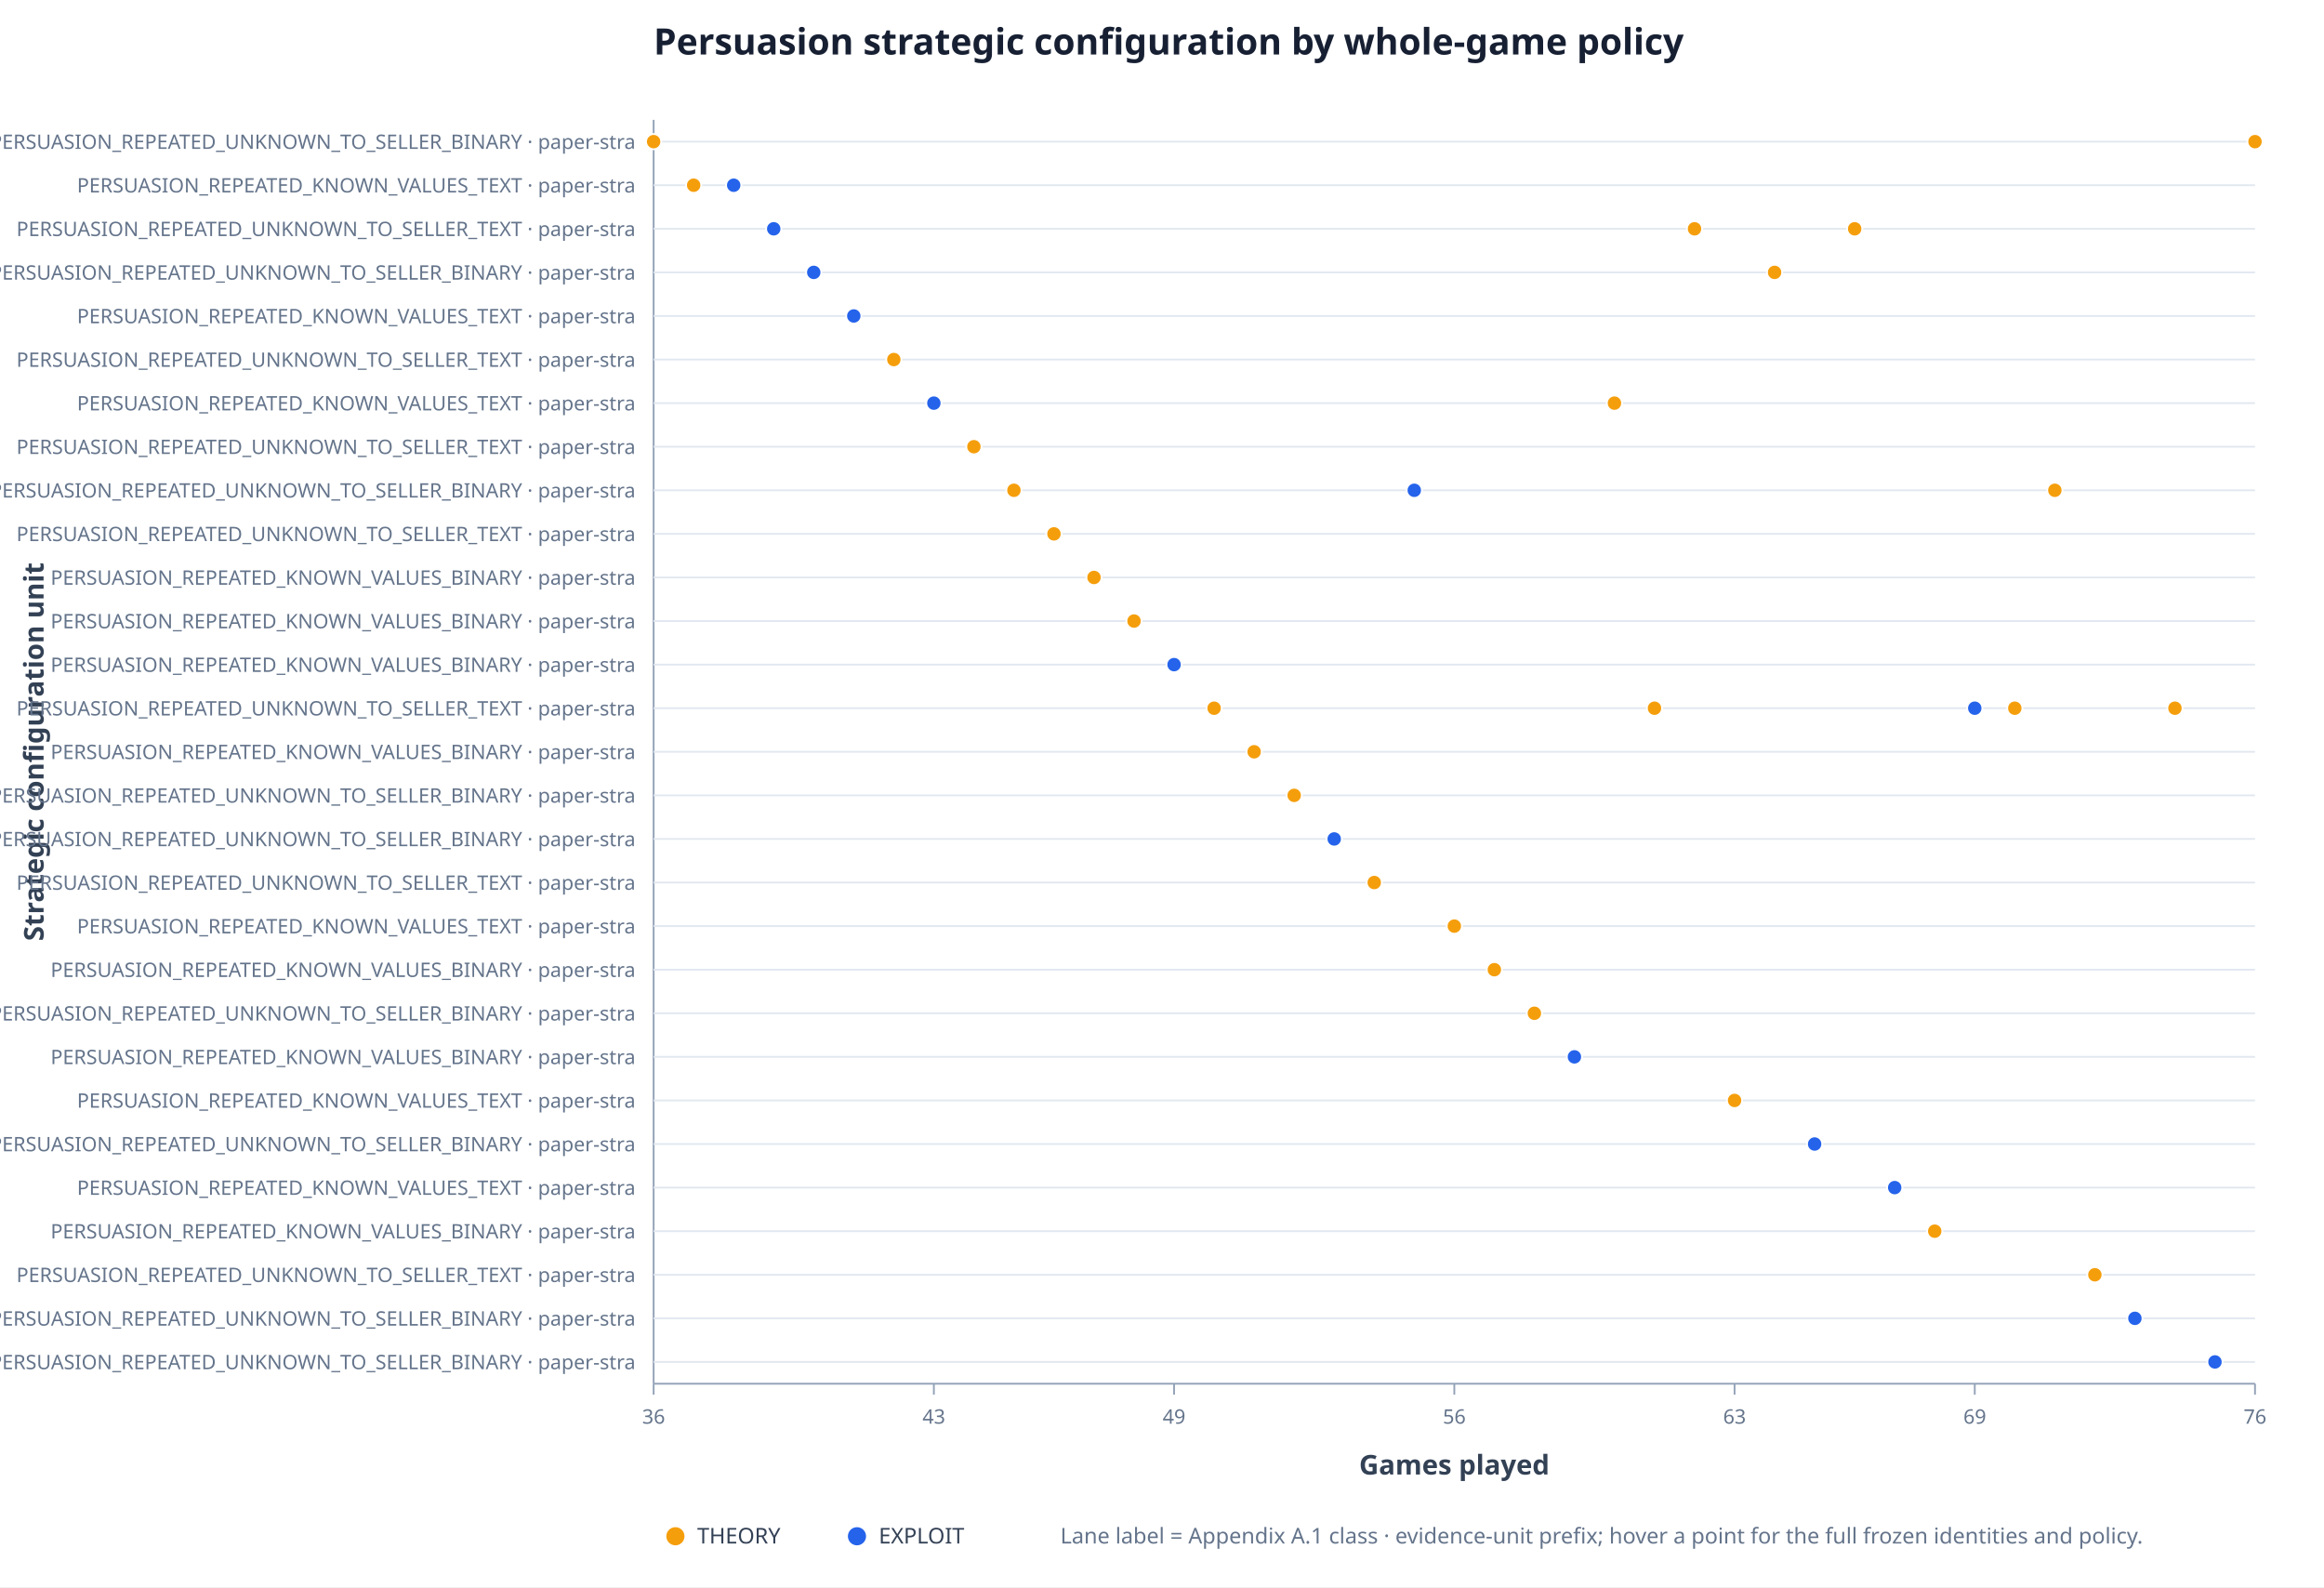
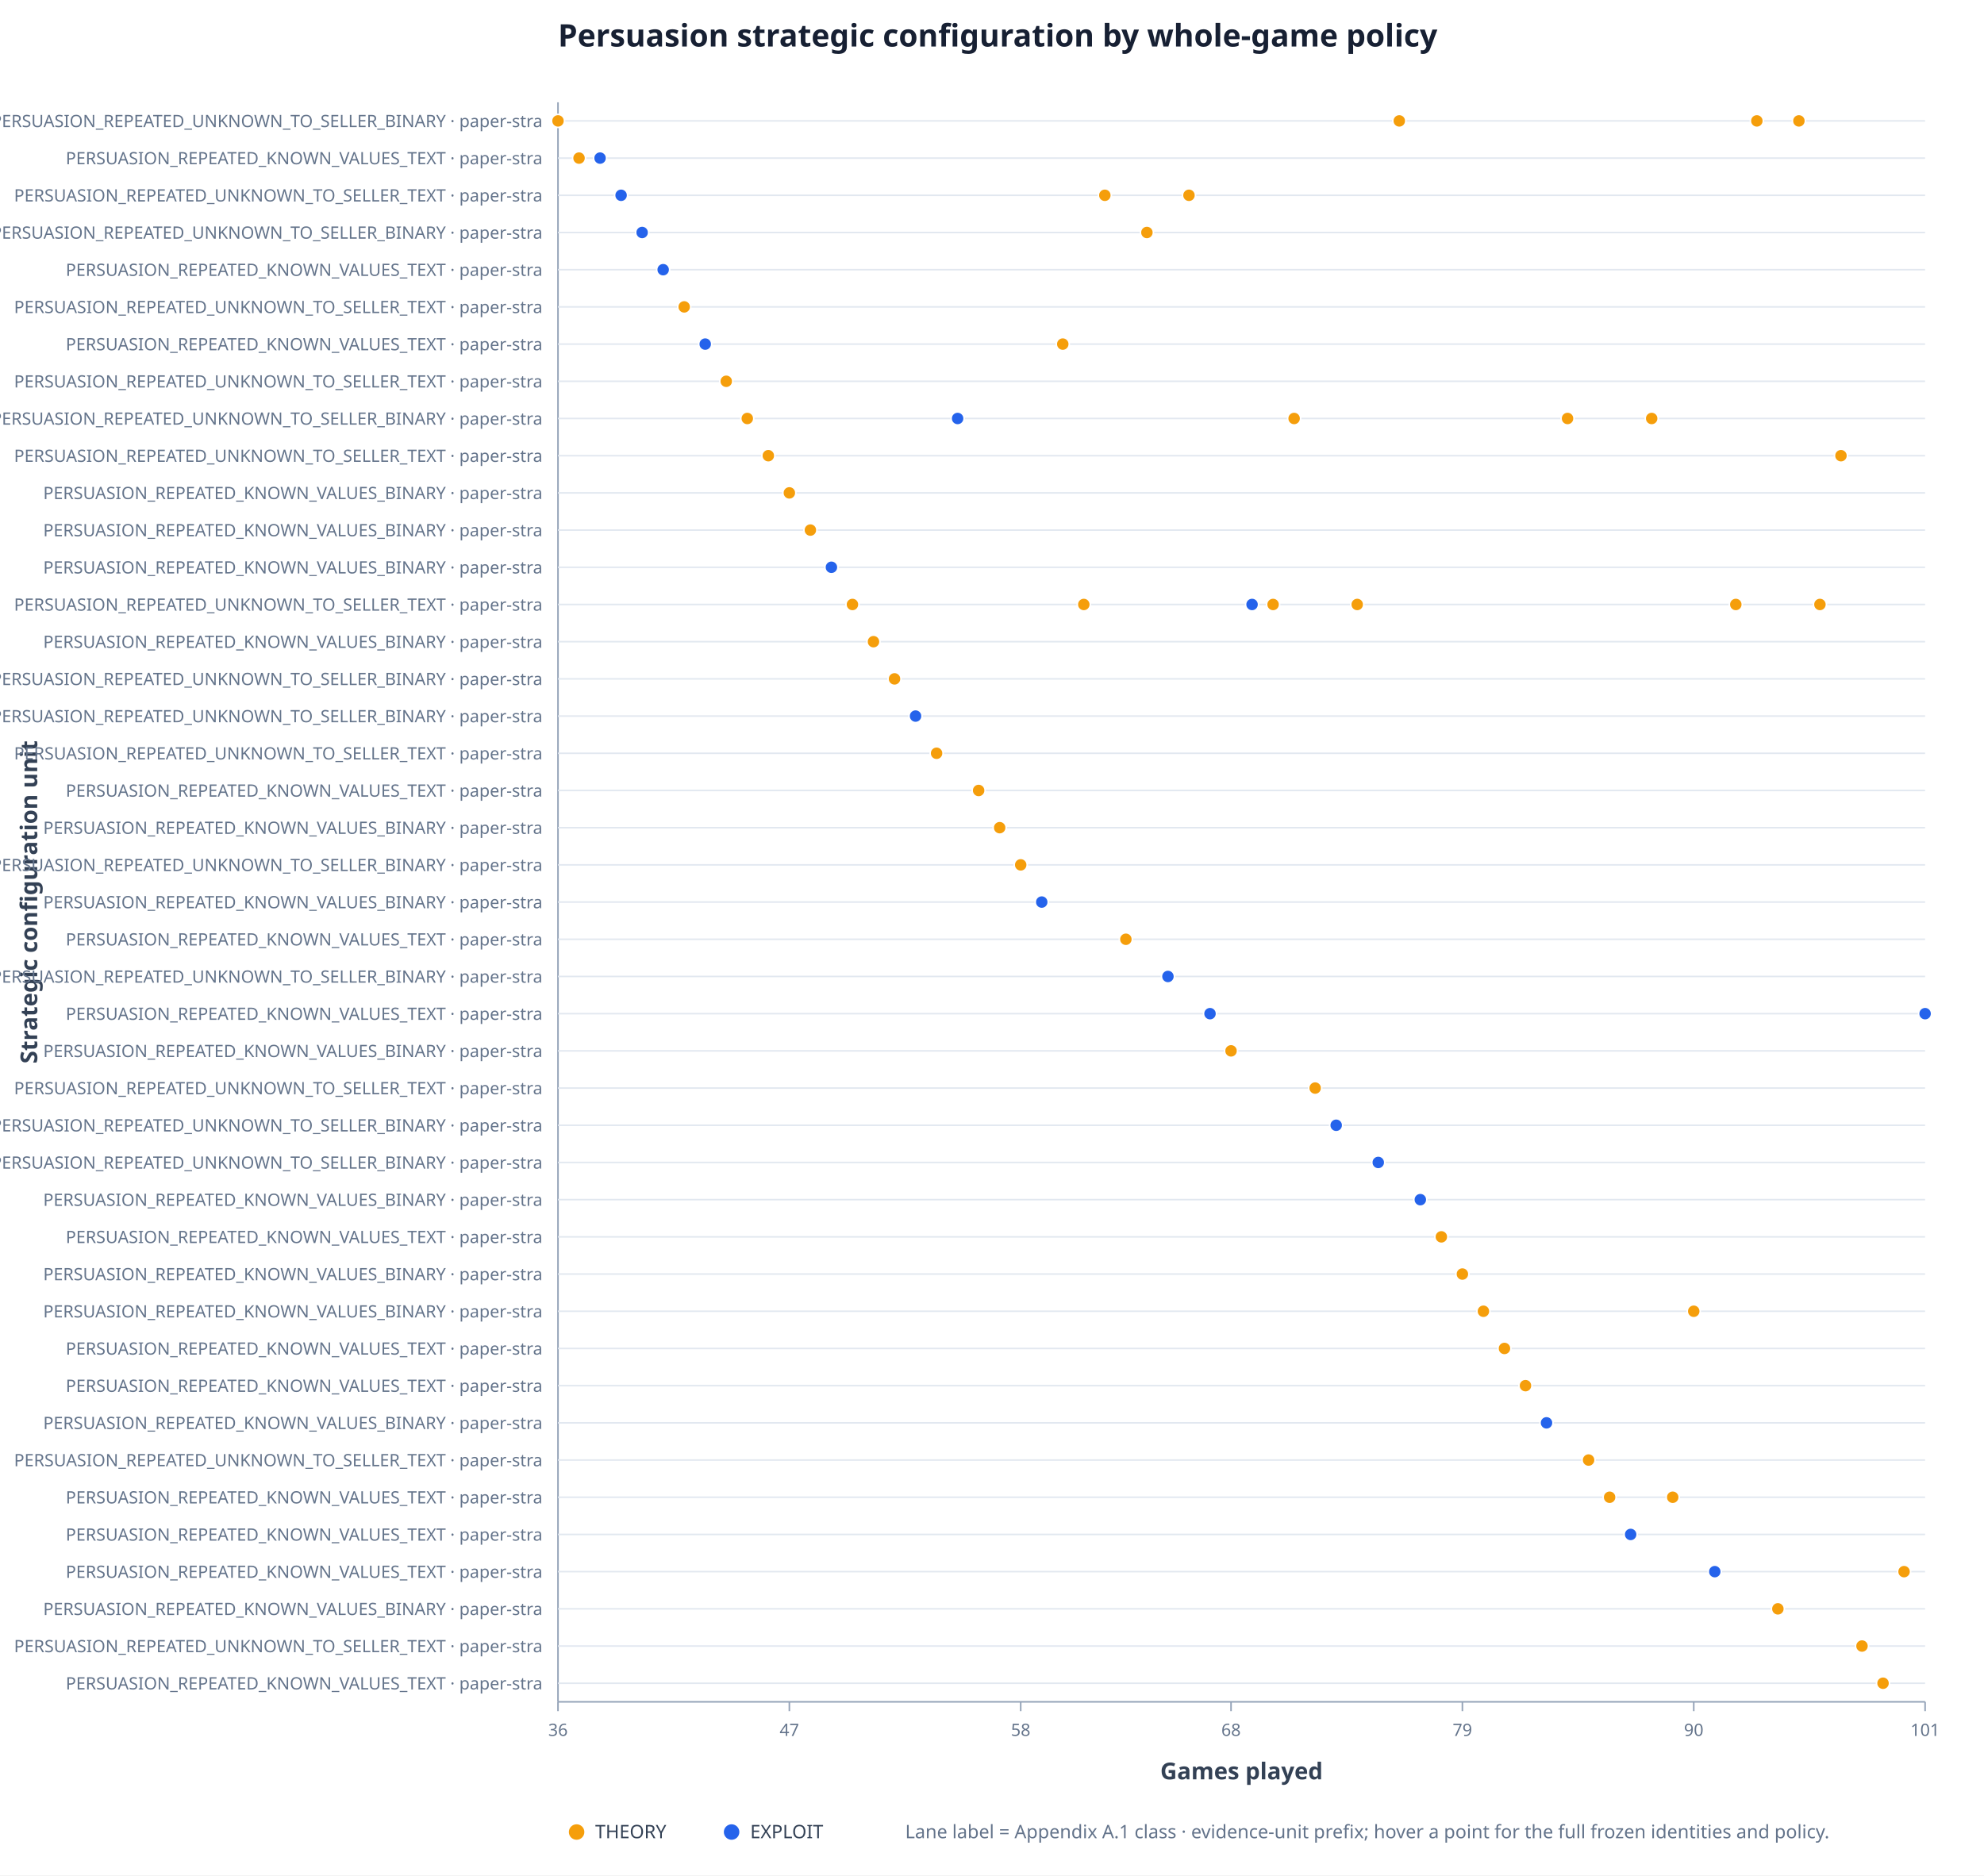
- <svg xmlns="http://www.w3.org/2000/svg" width="1280" height="874" viewBox="0 0 1280 874" role="img">
-   <rect width="1280" height="874" fill="white" />
+ <svg xmlns="http://www.w3.org/2000/svg" width="1280" height="1210" viewBox="0 0 1280 1210" role="img">
+   <rect width="1280" height="1210" fill="white" />
  <text x="360.0" y="30" font-family="system-ui,sans-serif" font-size="20" font-weight="700" fill="#172033">Persuasion strategic configuration by whole-game policy</text>
-   <line x1="360.0" y1="762.0" x2="1242.0" y2="762.0" stroke="#94a3b8" />
-   <line x1="360.0" y1="66.0" x2="360.0" y2="762.0" stroke="#94a3b8" />
-   <text x="801.0" y="812" text-anchor="middle" font-family="system-ui,sans-serif" font-size="15" font-weight="650" fill="#334155">Games played</text>
-   <text x="24" y="414.0" transform="rotate(-90 24 414.0)" text-anchor="middle" font-family="system-ui,sans-serif" font-size="15" font-weight="650" fill="#334155">Strategic configuration unit</text>
+   <line x1="360.0" y1="1098.0" x2="1242.0" y2="1098.0" stroke="#94a3b8" />
+   <line x1="360.0" y1="66.0" x2="360.0" y2="1098.0" stroke="#94a3b8" />
+   <text x="801.0" y="1148" text-anchor="middle" font-family="system-ui,sans-serif" font-size="15" font-weight="650" fill="#334155">Games played</text>
+   <text x="24" y="582.0" transform="rotate(-90 24 582.0)" text-anchor="middle" font-family="system-ui,sans-serif" font-size="15" font-weight="650" fill="#334155">Strategic configuration unit</text>
  <line x1="360.0" y1="78.00" x2="1242.0" y2="78.00" stroke="#e2e8f0" />
  <text x="350.0" y="82.00" text-anchor="end" font-family="system-ui,sans-serif" font-size="11" fill="#64748b">PERSUASION_REPEATED_UNKNOWN_TO_SELLER_BINARY · paper-stra</text>
  <line x1="360.0" y1="102.00" x2="1242.0" y2="102.00" stroke="#e2e8f0" />
  <text x="350.0" y="106.00" text-anchor="end" font-family="system-ui,sans-serif" font-size="11" fill="#64748b">PERSUASION_REPEATED_KNOWN_VALUES_TEXT · paper-stra</text>
  <line x1="360.0" y1="126.00" x2="1242.0" y2="126.00" stroke="#e2e8f0" />
  <text x="350.0" y="130.00" text-anchor="end" font-family="system-ui,sans-serif" font-size="11" fill="#64748b">PERSUASION_REPEATED_UNKNOWN_TO_SELLER_TEXT · paper-stra</text>
  <line x1="360.0" y1="150.00" x2="1242.0" y2="150.00" stroke="#e2e8f0" />
  <text x="350.0" y="154.00" text-anchor="end" font-family="system-ui,sans-serif" font-size="11" fill="#64748b">PERSUASION_REPEATED_UNKNOWN_TO_SELLER_BINARY · paper-stra</text>
  <line x1="360.0" y1="174.00" x2="1242.0" y2="174.00" stroke="#e2e8f0" />
  <text x="350.0" y="178.00" text-anchor="end" font-family="system-ui,sans-serif" font-size="11" fill="#64748b">PERSUASION_REPEATED_KNOWN_VALUES_TEXT · paper-stra</text>
  <line x1="360.0" y1="198.00" x2="1242.0" y2="198.00" stroke="#e2e8f0" />
  <text x="350.0" y="202.00" text-anchor="end" font-family="system-ui,sans-serif" font-size="11" fill="#64748b">PERSUASION_REPEATED_UNKNOWN_TO_SELLER_TEXT · paper-stra</text>
  <line x1="360.0" y1="222.00" x2="1242.0" y2="222.00" stroke="#e2e8f0" />
  <text x="350.0" y="226.00" text-anchor="end" font-family="system-ui,sans-serif" font-size="11" fill="#64748b">PERSUASION_REPEATED_KNOWN_VALUES_TEXT · paper-stra</text>
  <line x1="360.0" y1="246.00" x2="1242.0" y2="246.00" stroke="#e2e8f0" />
  <text x="350.0" y="250.00" text-anchor="end" font-family="system-ui,sans-serif" font-size="11" fill="#64748b">PERSUASION_REPEATED_UNKNOWN_TO_SELLER_TEXT · paper-stra</text>
  <line x1="360.0" y1="270.00" x2="1242.0" y2="270.00" stroke="#e2e8f0" />
  <text x="350.0" y="274.00" text-anchor="end" font-family="system-ui,sans-serif" font-size="11" fill="#64748b">PERSUASION_REPEATED_UNKNOWN_TO_SELLER_BINARY · paper-stra</text>
  <line x1="360.0" y1="294.00" x2="1242.0" y2="294.00" stroke="#e2e8f0" />
  <text x="350.0" y="298.00" text-anchor="end" font-family="system-ui,sans-serif" font-size="11" fill="#64748b">PERSUASION_REPEATED_UNKNOWN_TO_SELLER_TEXT · paper-stra</text>
  <line x1="360.0" y1="318.00" x2="1242.0" y2="318.00" stroke="#e2e8f0" />
  <text x="350.0" y="322.00" text-anchor="end" font-family="system-ui,sans-serif" font-size="11" fill="#64748b">PERSUASION_REPEATED_KNOWN_VALUES_BINARY · paper-stra</text>
  <line x1="360.0" y1="342.00" x2="1242.0" y2="342.00" stroke="#e2e8f0" />
  <text x="350.0" y="346.00" text-anchor="end" font-family="system-ui,sans-serif" font-size="11" fill="#64748b">PERSUASION_REPEATED_KNOWN_VALUES_BINARY · paper-stra</text>
  <line x1="360.0" y1="366.00" x2="1242.0" y2="366.00" stroke="#e2e8f0" />
  <text x="350.0" y="370.00" text-anchor="end" font-family="system-ui,sans-serif" font-size="11" fill="#64748b">PERSUASION_REPEATED_KNOWN_VALUES_BINARY · paper-stra</text>
  <line x1="360.0" y1="390.00" x2="1242.0" y2="390.00" stroke="#e2e8f0" />
  <text x="350.0" y="394.00" text-anchor="end" font-family="system-ui,sans-serif" font-size="11" fill="#64748b">PERSUASION_REPEATED_UNKNOWN_TO_SELLER_TEXT · paper-stra</text>
  <line x1="360.0" y1="414.00" x2="1242.0" y2="414.00" stroke="#e2e8f0" />
  <text x="350.0" y="418.00" text-anchor="end" font-family="system-ui,sans-serif" font-size="11" fill="#64748b">PERSUASION_REPEATED_KNOWN_VALUES_BINARY · paper-stra</text>
  <line x1="360.0" y1="438.00" x2="1242.0" y2="438.00" stroke="#e2e8f0" />
  <text x="350.0" y="442.00" text-anchor="end" font-family="system-ui,sans-serif" font-size="11" fill="#64748b">PERSUASION_REPEATED_UNKNOWN_TO_SELLER_BINARY · paper-stra</text>
  <line x1="360.0" y1="462.00" x2="1242.0" y2="462.00" stroke="#e2e8f0" />
  <text x="350.0" y="466.00" text-anchor="end" font-family="system-ui,sans-serif" font-size="11" fill="#64748b">PERSUASION_REPEATED_UNKNOWN_TO_SELLER_BINARY · paper-stra</text>
  <line x1="360.0" y1="486.00" x2="1242.0" y2="486.00" stroke="#e2e8f0" />
  <text x="350.0" y="490.00" text-anchor="end" font-family="system-ui,sans-serif" font-size="11" fill="#64748b">PERSUASION_REPEATED_UNKNOWN_TO_SELLER_TEXT · paper-stra</text>
  <line x1="360.0" y1="510.00" x2="1242.0" y2="510.00" stroke="#e2e8f0" />
  <text x="350.0" y="514.00" text-anchor="end" font-family="system-ui,sans-serif" font-size="11" fill="#64748b">PERSUASION_REPEATED_KNOWN_VALUES_TEXT · paper-stra</text>
  <line x1="360.0" y1="534.00" x2="1242.0" y2="534.00" stroke="#e2e8f0" />
  <text x="350.0" y="538.00" text-anchor="end" font-family="system-ui,sans-serif" font-size="11" fill="#64748b">PERSUASION_REPEATED_KNOWN_VALUES_BINARY · paper-stra</text>
  <line x1="360.0" y1="558.00" x2="1242.0" y2="558.00" stroke="#e2e8f0" />
  <text x="350.0" y="562.00" text-anchor="end" font-family="system-ui,sans-serif" font-size="11" fill="#64748b">PERSUASION_REPEATED_UNKNOWN_TO_SELLER_BINARY · paper-stra</text>
  <line x1="360.0" y1="582.00" x2="1242.0" y2="582.00" stroke="#e2e8f0" />
  <text x="350.0" y="586.00" text-anchor="end" font-family="system-ui,sans-serif" font-size="11" fill="#64748b">PERSUASION_REPEATED_KNOWN_VALUES_BINARY · paper-stra</text>
  <line x1="360.0" y1="606.00" x2="1242.0" y2="606.00" stroke="#e2e8f0" />
  <text x="350.0" y="610.00" text-anchor="end" font-family="system-ui,sans-serif" font-size="11" fill="#64748b">PERSUASION_REPEATED_KNOWN_VALUES_TEXT · paper-stra</text>
  <line x1="360.0" y1="630.00" x2="1242.0" y2="630.00" stroke="#e2e8f0" />
  <text x="350.0" y="634.00" text-anchor="end" font-family="system-ui,sans-serif" font-size="11" fill="#64748b">PERSUASION_REPEATED_UNKNOWN_TO_SELLER_BINARY · paper-stra</text>
  <line x1="360.0" y1="654.00" x2="1242.0" y2="654.00" stroke="#e2e8f0" />
  <text x="350.0" y="658.00" text-anchor="end" font-family="system-ui,sans-serif" font-size="11" fill="#64748b">PERSUASION_REPEATED_KNOWN_VALUES_TEXT · paper-stra</text>
  <line x1="360.0" y1="678.00" x2="1242.0" y2="678.00" stroke="#e2e8f0" />
  <text x="350.0" y="682.00" text-anchor="end" font-family="system-ui,sans-serif" font-size="11" fill="#64748b">PERSUASION_REPEATED_KNOWN_VALUES_BINARY · paper-stra</text>
  <line x1="360.0" y1="702.00" x2="1242.0" y2="702.00" stroke="#e2e8f0" />
  <text x="350.0" y="706.00" text-anchor="end" font-family="system-ui,sans-serif" font-size="11" fill="#64748b">PERSUASION_REPEATED_UNKNOWN_TO_SELLER_TEXT · paper-stra</text>
  <line x1="360.0" y1="726.00" x2="1242.0" y2="726.00" stroke="#e2e8f0" />
  <text x="350.0" y="730.00" text-anchor="end" font-family="system-ui,sans-serif" font-size="11" fill="#64748b">PERSUASION_REPEATED_UNKNOWN_TO_SELLER_BINARY · paper-stra</text>
  <line x1="360.0" y1="750.00" x2="1242.0" y2="750.00" stroke="#e2e8f0" />
  <text x="350.0" y="754.00" text-anchor="end" font-family="system-ui,sans-serif" font-size="11" fill="#64748b">PERSUASION_REPEATED_UNKNOWN_TO_SELLER_BINARY · paper-stra</text>
-   <line x1="360.00" y1="762.0" x2="360.00" y2="768.0" stroke="#94a3b8" />
-   <text x="360.00" y="784.0" text-anchor="middle" font-family="system-ui,sans-serif" font-size="11" fill="#64748b">36</text>
-   <line x1="514.35" y1="762.0" x2="514.35" y2="768.0" stroke="#94a3b8" />
-   <text x="514.35" y="784.0" text-anchor="middle" font-family="system-ui,sans-serif" font-size="11" fill="#64748b">43</text>
-   <line x1="646.65" y1="762.0" x2="646.65" y2="768.0" stroke="#94a3b8" />
-   <text x="646.65" y="784.0" text-anchor="middle" font-family="system-ui,sans-serif" font-size="11" fill="#64748b">49</text>
-   <line x1="801.00" y1="762.0" x2="801.00" y2="768.0" stroke="#94a3b8" />
-   <text x="801.00" y="784.0" text-anchor="middle" font-family="system-ui,sans-serif" font-size="11" fill="#64748b">56</text>
-   <line x1="955.35" y1="762.0" x2="955.35" y2="768.0" stroke="#94a3b8" />
-   <text x="955.35" y="784.0" text-anchor="middle" font-family="system-ui,sans-serif" font-size="11" fill="#64748b">63</text>
-   <line x1="1087.65" y1="762.0" x2="1087.65" y2="768.0" stroke="#94a3b8" />
-   <text x="1087.65" y="784.0" text-anchor="middle" font-family="system-ui,sans-serif" font-size="11" fill="#64748b">69</text>
-   <line x1="1242.00" y1="762.0" x2="1242.00" y2="768.0" stroke="#94a3b8" />
-   <text x="1242.00" y="784.0" text-anchor="middle" font-family="system-ui,sans-serif" font-size="11" fill="#64748b">76</text>
+   <line x1="360.0" y1="774.00" x2="1242.0" y2="774.00" stroke="#e2e8f0" />
+   <text x="350.0" y="778.00" text-anchor="end" font-family="system-ui,sans-serif" font-size="11" fill="#64748b">PERSUASION_REPEATED_KNOWN_VALUES_BINARY · paper-stra</text>
+   <line x1="360.0" y1="798.00" x2="1242.0" y2="798.00" stroke="#e2e8f0" />
+   <text x="350.0" y="802.00" text-anchor="end" font-family="system-ui,sans-serif" font-size="11" fill="#64748b">PERSUASION_REPEATED_KNOWN_VALUES_TEXT · paper-stra</text>
+   <line x1="360.0" y1="822.00" x2="1242.0" y2="822.00" stroke="#e2e8f0" />
+   <text x="350.0" y="826.00" text-anchor="end" font-family="system-ui,sans-serif" font-size="11" fill="#64748b">PERSUASION_REPEATED_KNOWN_VALUES_BINARY · paper-stra</text>
+   <line x1="360.0" y1="846.00" x2="1242.0" y2="846.00" stroke="#e2e8f0" />
+   <text x="350.0" y="850.00" text-anchor="end" font-family="system-ui,sans-serif" font-size="11" fill="#64748b">PERSUASION_REPEATED_KNOWN_VALUES_BINARY · paper-stra</text>
+   <line x1="360.0" y1="870.00" x2="1242.0" y2="870.00" stroke="#e2e8f0" />
+   <text x="350.0" y="874.00" text-anchor="end" font-family="system-ui,sans-serif" font-size="11" fill="#64748b">PERSUASION_REPEATED_KNOWN_VALUES_TEXT · paper-stra</text>
+   <line x1="360.0" y1="894.00" x2="1242.0" y2="894.00" stroke="#e2e8f0" />
+   <text x="350.0" y="898.00" text-anchor="end" font-family="system-ui,sans-serif" font-size="11" fill="#64748b">PERSUASION_REPEATED_KNOWN_VALUES_TEXT · paper-stra</text>
+   <line x1="360.0" y1="918.00" x2="1242.0" y2="918.00" stroke="#e2e8f0" />
+   <text x="350.0" y="922.00" text-anchor="end" font-family="system-ui,sans-serif" font-size="11" fill="#64748b">PERSUASION_REPEATED_KNOWN_VALUES_BINARY · paper-stra</text>
+   <line x1="360.0" y1="942.00" x2="1242.0" y2="942.00" stroke="#e2e8f0" />
+   <text x="350.0" y="946.00" text-anchor="end" font-family="system-ui,sans-serif" font-size="11" fill="#64748b">PERSUASION_REPEATED_UNKNOWN_TO_SELLER_TEXT · paper-stra</text>
+   <line x1="360.0" y1="966.00" x2="1242.0" y2="966.00" stroke="#e2e8f0" />
+   <text x="350.0" y="970.00" text-anchor="end" font-family="system-ui,sans-serif" font-size="11" fill="#64748b">PERSUASION_REPEATED_KNOWN_VALUES_TEXT · paper-stra</text>
+   <line x1="360.0" y1="990.00" x2="1242.0" y2="990.00" stroke="#e2e8f0" />
+   <text x="350.0" y="994.00" text-anchor="end" font-family="system-ui,sans-serif" font-size="11" fill="#64748b">PERSUASION_REPEATED_KNOWN_VALUES_TEXT · paper-stra</text>
+   <line x1="360.0" y1="1014.00" x2="1242.0" y2="1014.00" stroke="#e2e8f0" />
+   <text x="350.0" y="1018.00" text-anchor="end" font-family="system-ui,sans-serif" font-size="11" fill="#64748b">PERSUASION_REPEATED_KNOWN_VALUES_TEXT · paper-stra</text>
+   <line x1="360.0" y1="1038.00" x2="1242.0" y2="1038.00" stroke="#e2e8f0" />
+   <text x="350.0" y="1042.00" text-anchor="end" font-family="system-ui,sans-serif" font-size="11" fill="#64748b">PERSUASION_REPEATED_KNOWN_VALUES_BINARY · paper-stra</text>
+   <line x1="360.0" y1="1062.00" x2="1242.0" y2="1062.00" stroke="#e2e8f0" />
+   <text x="350.0" y="1066.00" text-anchor="end" font-family="system-ui,sans-serif" font-size="11" fill="#64748b">PERSUASION_REPEATED_UNKNOWN_TO_SELLER_TEXT · paper-stra</text>
+   <line x1="360.0" y1="1086.00" x2="1242.0" y2="1086.00" stroke="#e2e8f0" />
+   <text x="350.0" y="1090.00" text-anchor="end" font-family="system-ui,sans-serif" font-size="11" fill="#64748b">PERSUASION_REPEATED_KNOWN_VALUES_TEXT · paper-stra</text>
+   <line x1="360.00" y1="1098.0" x2="360.00" y2="1104.0" stroke="#94a3b8" />
+   <text x="360.00" y="1120.0" text-anchor="middle" font-family="system-ui,sans-serif" font-size="11" fill="#64748b">36</text>
+   <line x1="509.26" y1="1098.0" x2="509.26" y2="1104.0" stroke="#94a3b8" />
+   <text x="509.26" y="1120.0" text-anchor="middle" font-family="system-ui,sans-serif" font-size="11" fill="#64748b">47</text>
+   <line x1="658.52" y1="1098.0" x2="658.52" y2="1104.0" stroke="#94a3b8" />
+   <text x="658.52" y="1120.0" text-anchor="middle" font-family="system-ui,sans-serif" font-size="11" fill="#64748b">58</text>
+   <line x1="794.22" y1="1098.0" x2="794.22" y2="1104.0" stroke="#94a3b8" />
+   <text x="794.22" y="1120.0" text-anchor="middle" font-family="system-ui,sans-serif" font-size="11" fill="#64748b">68</text>
+   <line x1="943.48" y1="1098.0" x2="943.48" y2="1104.0" stroke="#94a3b8" />
+   <text x="943.48" y="1120.0" text-anchor="middle" font-family="system-ui,sans-serif" font-size="11" fill="#64748b">79</text>
+   <line x1="1092.74" y1="1098.0" x2="1092.74" y2="1104.0" stroke="#94a3b8" />
+   <text x="1092.74" y="1120.0" text-anchor="middle" font-family="system-ui,sans-serif" font-size="11" fill="#64748b">90</text>
+   <line x1="1242.00" y1="1098.0" x2="1242.00" y2="1104.0" stroke="#94a3b8" />
+   <text x="1242.00" y="1120.0" text-anchor="middle" font-family="system-ui,sans-serif" font-size="11" fill="#64748b">101</text>
  <circle cx="360.00" cy="78.00" r="4.2" fill="#f59e0b" stroke="white" stroke-width="1" />
-   <circle cx="382.05" cy="102.00" r="4.2" fill="#f59e0b" stroke="white" stroke-width="1" />
-   <circle cx="404.10" cy="102.00" r="4.2" fill="#2563eb" stroke="white" stroke-width="1" />
-   <circle cx="426.15" cy="126.00" r="4.2" fill="#2563eb" stroke="white" stroke-width="1" />
-   <circle cx="448.20" cy="150.00" r="4.2" fill="#2563eb" stroke="white" stroke-width="1" />
-   <circle cx="470.25" cy="174.00" r="4.2" fill="#2563eb" stroke="white" stroke-width="1" />
-   <circle cx="492.30" cy="198.00" r="4.2" fill="#f59e0b" stroke="white" stroke-width="1" />
-   <circle cx="514.35" cy="222.00" r="4.2" fill="#2563eb" stroke="white" stroke-width="1" />
-   <circle cx="536.40" cy="246.00" r="4.2" fill="#f59e0b" stroke="white" stroke-width="1" />
-   <circle cx="558.45" cy="270.00" r="4.2" fill="#f59e0b" stroke="white" stroke-width="1" />
-   <circle cx="580.50" cy="294.00" r="4.2" fill="#f59e0b" stroke="white" stroke-width="1" />
-   <circle cx="602.55" cy="318.00" r="4.2" fill="#f59e0b" stroke="white" stroke-width="1" />
-   <circle cx="624.60" cy="342.00" r="4.2" fill="#f59e0b" stroke="white" stroke-width="1" />
-   <circle cx="646.65" cy="366.00" r="4.2" fill="#2563eb" stroke="white" stroke-width="1" />
-   <circle cx="668.70" cy="390.00" r="4.2" fill="#f59e0b" stroke="white" stroke-width="1" />
-   <circle cx="690.75" cy="414.00" r="4.2" fill="#f59e0b" stroke="white" stroke-width="1" />
-   <circle cx="712.80" cy="438.00" r="4.2" fill="#f59e0b" stroke="white" stroke-width="1" />
-   <circle cx="734.85" cy="462.00" r="4.2" fill="#2563eb" stroke="white" stroke-width="1" />
-   <circle cx="756.90" cy="486.00" r="4.2" fill="#f59e0b" stroke="white" stroke-width="1" />
-   <circle cx="778.95" cy="270.00" r="4.2" fill="#2563eb" stroke="white" stroke-width="1" />
-   <circle cx="801.00" cy="510.00" r="4.2" fill="#f59e0b" stroke="white" stroke-width="1" />
-   <circle cx="823.05" cy="534.00" r="4.2" fill="#f59e0b" stroke="white" stroke-width="1" />
-   <circle cx="845.10" cy="558.00" r="4.2" fill="#f59e0b" stroke="white" stroke-width="1" />
-   <circle cx="867.15" cy="582.00" r="4.2" fill="#2563eb" stroke="white" stroke-width="1" />
-   <circle cx="889.20" cy="222.00" r="4.2" fill="#f59e0b" stroke="white" stroke-width="1" />
-   <circle cx="911.25" cy="390.00" r="4.2" fill="#f59e0b" stroke="white" stroke-width="1" />
-   <circle cx="933.30" cy="126.00" r="4.2" fill="#f59e0b" stroke="white" stroke-width="1" />
-   <circle cx="955.35" cy="606.00" r="4.2" fill="#f59e0b" stroke="white" stroke-width="1" />
-   <circle cx="977.40" cy="150.00" r="4.2" fill="#f59e0b" stroke="white" stroke-width="1" />
-   <circle cx="999.45" cy="630.00" r="4.2" fill="#2563eb" stroke="white" stroke-width="1" />
-   <circle cx="1021.50" cy="126.00" r="4.2" fill="#f59e0b" stroke="white" stroke-width="1" />
-   <circle cx="1043.55" cy="654.00" r="4.2" fill="#2563eb" stroke="white" stroke-width="1" />
-   <circle cx="1065.60" cy="678.00" r="4.2" fill="#f59e0b" stroke="white" stroke-width="1" />
-   <circle cx="1087.65" cy="390.00" r="4.2" fill="#2563eb" stroke="white" stroke-width="1" />
-   <circle cx="1109.70" cy="390.00" r="4.2" fill="#f59e0b" stroke="white" stroke-width="1" />
-   <circle cx="1131.75" cy="270.00" r="4.2" fill="#f59e0b" stroke="white" stroke-width="1" />
-   <circle cx="1153.80" cy="702.00" r="4.2" fill="#f59e0b" stroke="white" stroke-width="1" />
-   <circle cx="1175.85" cy="726.00" r="4.2" fill="#2563eb" stroke="white" stroke-width="1" />
-   <circle cx="1197.90" cy="390.00" r="4.2" fill="#f59e0b" stroke="white" stroke-width="1" />
-   <circle cx="1219.95" cy="750.00" r="4.2" fill="#2563eb" stroke="white" stroke-width="1" />
-   <circle cx="1242.00" cy="78.00" r="4.2" fill="#f59e0b" stroke="white" stroke-width="1" />
-   <circle cx="372.0" cy="846" r="5" fill="#f59e0b" />
-   <text x="384.0" y="850" font-family="system-ui,sans-serif" font-size="12" fill="#334155">THEORY</text>
-   <circle cx="472.0" cy="846" r="5" fill="#2563eb" />
-   <text x="484.0" y="850" font-family="system-ui,sans-serif" font-size="12" fill="#334155">EXPLOIT</text>
-   <text x="584.0" y="850" font-family="system-ui,sans-serif" font-size="12" fill="#64748b">Lane label = Appendix A.1 class · evidence-unit prefix; hover a point for the full frozen identities and policy.</text>
+   <circle cx="373.57" cy="102.00" r="4.2" fill="#f59e0b" stroke="white" stroke-width="1" />
+   <circle cx="387.14" cy="102.00" r="4.2" fill="#2563eb" stroke="white" stroke-width="1" />
+   <circle cx="400.71" cy="126.00" r="4.2" fill="#2563eb" stroke="white" stroke-width="1" />
+   <circle cx="414.28" cy="150.00" r="4.2" fill="#2563eb" stroke="white" stroke-width="1" />
+   <circle cx="427.85" cy="174.00" r="4.2" fill="#2563eb" stroke="white" stroke-width="1" />
+   <circle cx="441.42" cy="198.00" r="4.2" fill="#f59e0b" stroke="white" stroke-width="1" />
+   <circle cx="454.98" cy="222.00" r="4.2" fill="#2563eb" stroke="white" stroke-width="1" />
+   <circle cx="468.55" cy="246.00" r="4.2" fill="#f59e0b" stroke="white" stroke-width="1" />
+   <circle cx="482.12" cy="270.00" r="4.2" fill="#f59e0b" stroke="white" stroke-width="1" />
+   <circle cx="495.69" cy="294.00" r="4.2" fill="#f59e0b" stroke="white" stroke-width="1" />
+   <circle cx="509.26" cy="318.00" r="4.2" fill="#f59e0b" stroke="white" stroke-width="1" />
+   <circle cx="522.83" cy="342.00" r="4.2" fill="#f59e0b" stroke="white" stroke-width="1" />
+   <circle cx="536.40" cy="366.00" r="4.2" fill="#2563eb" stroke="white" stroke-width="1" />
+   <circle cx="549.97" cy="390.00" r="4.2" fill="#f59e0b" stroke="white" stroke-width="1" />
+   <circle cx="563.54" cy="414.00" r="4.2" fill="#f59e0b" stroke="white" stroke-width="1" />
+   <circle cx="577.11" cy="438.00" r="4.2" fill="#f59e0b" stroke="white" stroke-width="1" />
+   <circle cx="590.68" cy="462.00" r="4.2" fill="#2563eb" stroke="white" stroke-width="1" />
+   <circle cx="604.25" cy="486.00" r="4.2" fill="#f59e0b" stroke="white" stroke-width="1" />
+   <circle cx="617.82" cy="270.00" r="4.2" fill="#2563eb" stroke="white" stroke-width="1" />
+   <circle cx="631.38" cy="510.00" r="4.2" fill="#f59e0b" stroke="white" stroke-width="1" />
+   <circle cx="644.95" cy="534.00" r="4.2" fill="#f59e0b" stroke="white" stroke-width="1" />
+   <circle cx="658.52" cy="558.00" r="4.2" fill="#f59e0b" stroke="white" stroke-width="1" />
+   <circle cx="672.09" cy="582.00" r="4.2" fill="#2563eb" stroke="white" stroke-width="1" />
+   <circle cx="685.66" cy="222.00" r="4.2" fill="#f59e0b" stroke="white" stroke-width="1" />
+   <circle cx="699.23" cy="390.00" r="4.2" fill="#f59e0b" stroke="white" stroke-width="1" />
+   <circle cx="712.80" cy="126.00" r="4.2" fill="#f59e0b" stroke="white" stroke-width="1" />
+   <circle cx="726.37" cy="606.00" r="4.2" fill="#f59e0b" stroke="white" stroke-width="1" />
+   <circle cx="739.94" cy="150.00" r="4.2" fill="#f59e0b" stroke="white" stroke-width="1" />
+   <circle cx="753.51" cy="630.00" r="4.2" fill="#2563eb" stroke="white" stroke-width="1" />
+   <circle cx="767.08" cy="126.00" r="4.2" fill="#f59e0b" stroke="white" stroke-width="1" />
+   <circle cx="780.65" cy="654.00" r="4.2" fill="#2563eb" stroke="white" stroke-width="1" />
+   <circle cx="794.22" cy="678.00" r="4.2" fill="#f59e0b" stroke="white" stroke-width="1" />
+   <circle cx="807.78" cy="390.00" r="4.2" fill="#2563eb" stroke="white" stroke-width="1" />
+   <circle cx="821.35" cy="390.00" r="4.2" fill="#f59e0b" stroke="white" stroke-width="1" />
+   <circle cx="834.92" cy="270.00" r="4.2" fill="#f59e0b" stroke="white" stroke-width="1" />
+   <circle cx="848.49" cy="702.00" r="4.2" fill="#f59e0b" stroke="white" stroke-width="1" />
+   <circle cx="862.06" cy="726.00" r="4.2" fill="#2563eb" stroke="white" stroke-width="1" />
+   <circle cx="875.63" cy="390.00" r="4.2" fill="#f59e0b" stroke="white" stroke-width="1" />
+   <circle cx="889.20" cy="750.00" r="4.2" fill="#2563eb" stroke="white" stroke-width="1" />
+   <circle cx="902.77" cy="78.00" r="4.2" fill="#f59e0b" stroke="white" stroke-width="1" />
+   <circle cx="916.34" cy="774.00" r="4.2" fill="#2563eb" stroke="white" stroke-width="1" />
+   <circle cx="929.91" cy="798.00" r="4.2" fill="#f59e0b" stroke="white" stroke-width="1" />
+   <circle cx="943.48" cy="822.00" r="4.2" fill="#f59e0b" stroke="white" stroke-width="1" />
+   <circle cx="957.05" cy="846.00" r="4.2" fill="#f59e0b" stroke="white" stroke-width="1" />
+   <circle cx="970.62" cy="870.00" r="4.2" fill="#f59e0b" stroke="white" stroke-width="1" />
+   <circle cx="984.18" cy="894.00" r="4.2" fill="#f59e0b" stroke="white" stroke-width="1" />
+   <circle cx="997.75" cy="918.00" r="4.2" fill="#2563eb" stroke="white" stroke-width="1" />
+   <circle cx="1011.32" cy="270.00" r="4.2" fill="#f59e0b" stroke="white" stroke-width="1" />
+   <circle cx="1024.89" cy="942.00" r="4.2" fill="#f59e0b" stroke="white" stroke-width="1" />
+   <circle cx="1038.46" cy="966.00" r="4.2" fill="#f59e0b" stroke="white" stroke-width="1" />
+   <circle cx="1052.03" cy="990.00" r="4.2" fill="#2563eb" stroke="white" stroke-width="1" />
+   <circle cx="1065.60" cy="270.00" r="4.2" fill="#f59e0b" stroke="white" stroke-width="1" />
+   <circle cx="1079.17" cy="966.00" r="4.2" fill="#f59e0b" stroke="white" stroke-width="1" />
+   <circle cx="1092.74" cy="846.00" r="4.2" fill="#f59e0b" stroke="white" stroke-width="1" />
+   <circle cx="1106.31" cy="1014.00" r="4.2" fill="#2563eb" stroke="white" stroke-width="1" />
+   <circle cx="1119.88" cy="390.00" r="4.2" fill="#f59e0b" stroke="white" stroke-width="1" />
+   <circle cx="1133.45" cy="78.00" r="4.2" fill="#f59e0b" stroke="white" stroke-width="1" />
+   <circle cx="1147.02" cy="1038.00" r="4.2" fill="#f59e0b" stroke="white" stroke-width="1" />
+   <circle cx="1160.58" cy="78.00" r="4.2" fill="#f59e0b" stroke="white" stroke-width="1" />
+   <circle cx="1174.15" cy="390.00" r="4.2" fill="#f59e0b" stroke="white" stroke-width="1" />
+   <circle cx="1187.72" cy="294.00" r="4.2" fill="#f59e0b" stroke="white" stroke-width="1" />
+   <circle cx="1201.29" cy="1062.00" r="4.2" fill="#f59e0b" stroke="white" stroke-width="1" />
+   <circle cx="1214.86" cy="1086.00" r="4.2" fill="#f59e0b" stroke="white" stroke-width="1" />
+   <circle cx="1228.43" cy="1014.00" r="4.2" fill="#f59e0b" stroke="white" stroke-width="1" />
+   <circle cx="1242.00" cy="654.00" r="4.2" fill="#2563eb" stroke="white" stroke-width="1" />
+   <circle cx="372.0" cy="1182" r="5" fill="#f59e0b" />
+   <text x="384.0" y="1186" font-family="system-ui,sans-serif" font-size="12" fill="#334155">THEORY</text>
+   <circle cx="472.0" cy="1182" r="5" fill="#2563eb" />
+   <text x="484.0" y="1186" font-family="system-ui,sans-serif" font-size="12" fill="#334155">EXPLOIT</text>
+   <text x="584.0" y="1186" font-family="system-ui,sans-serif" font-size="12" fill="#64748b">Lane label = Appendix A.1 class · evidence-unit prefix; hover a point for the full frozen identities and policy.</text>
</svg>
